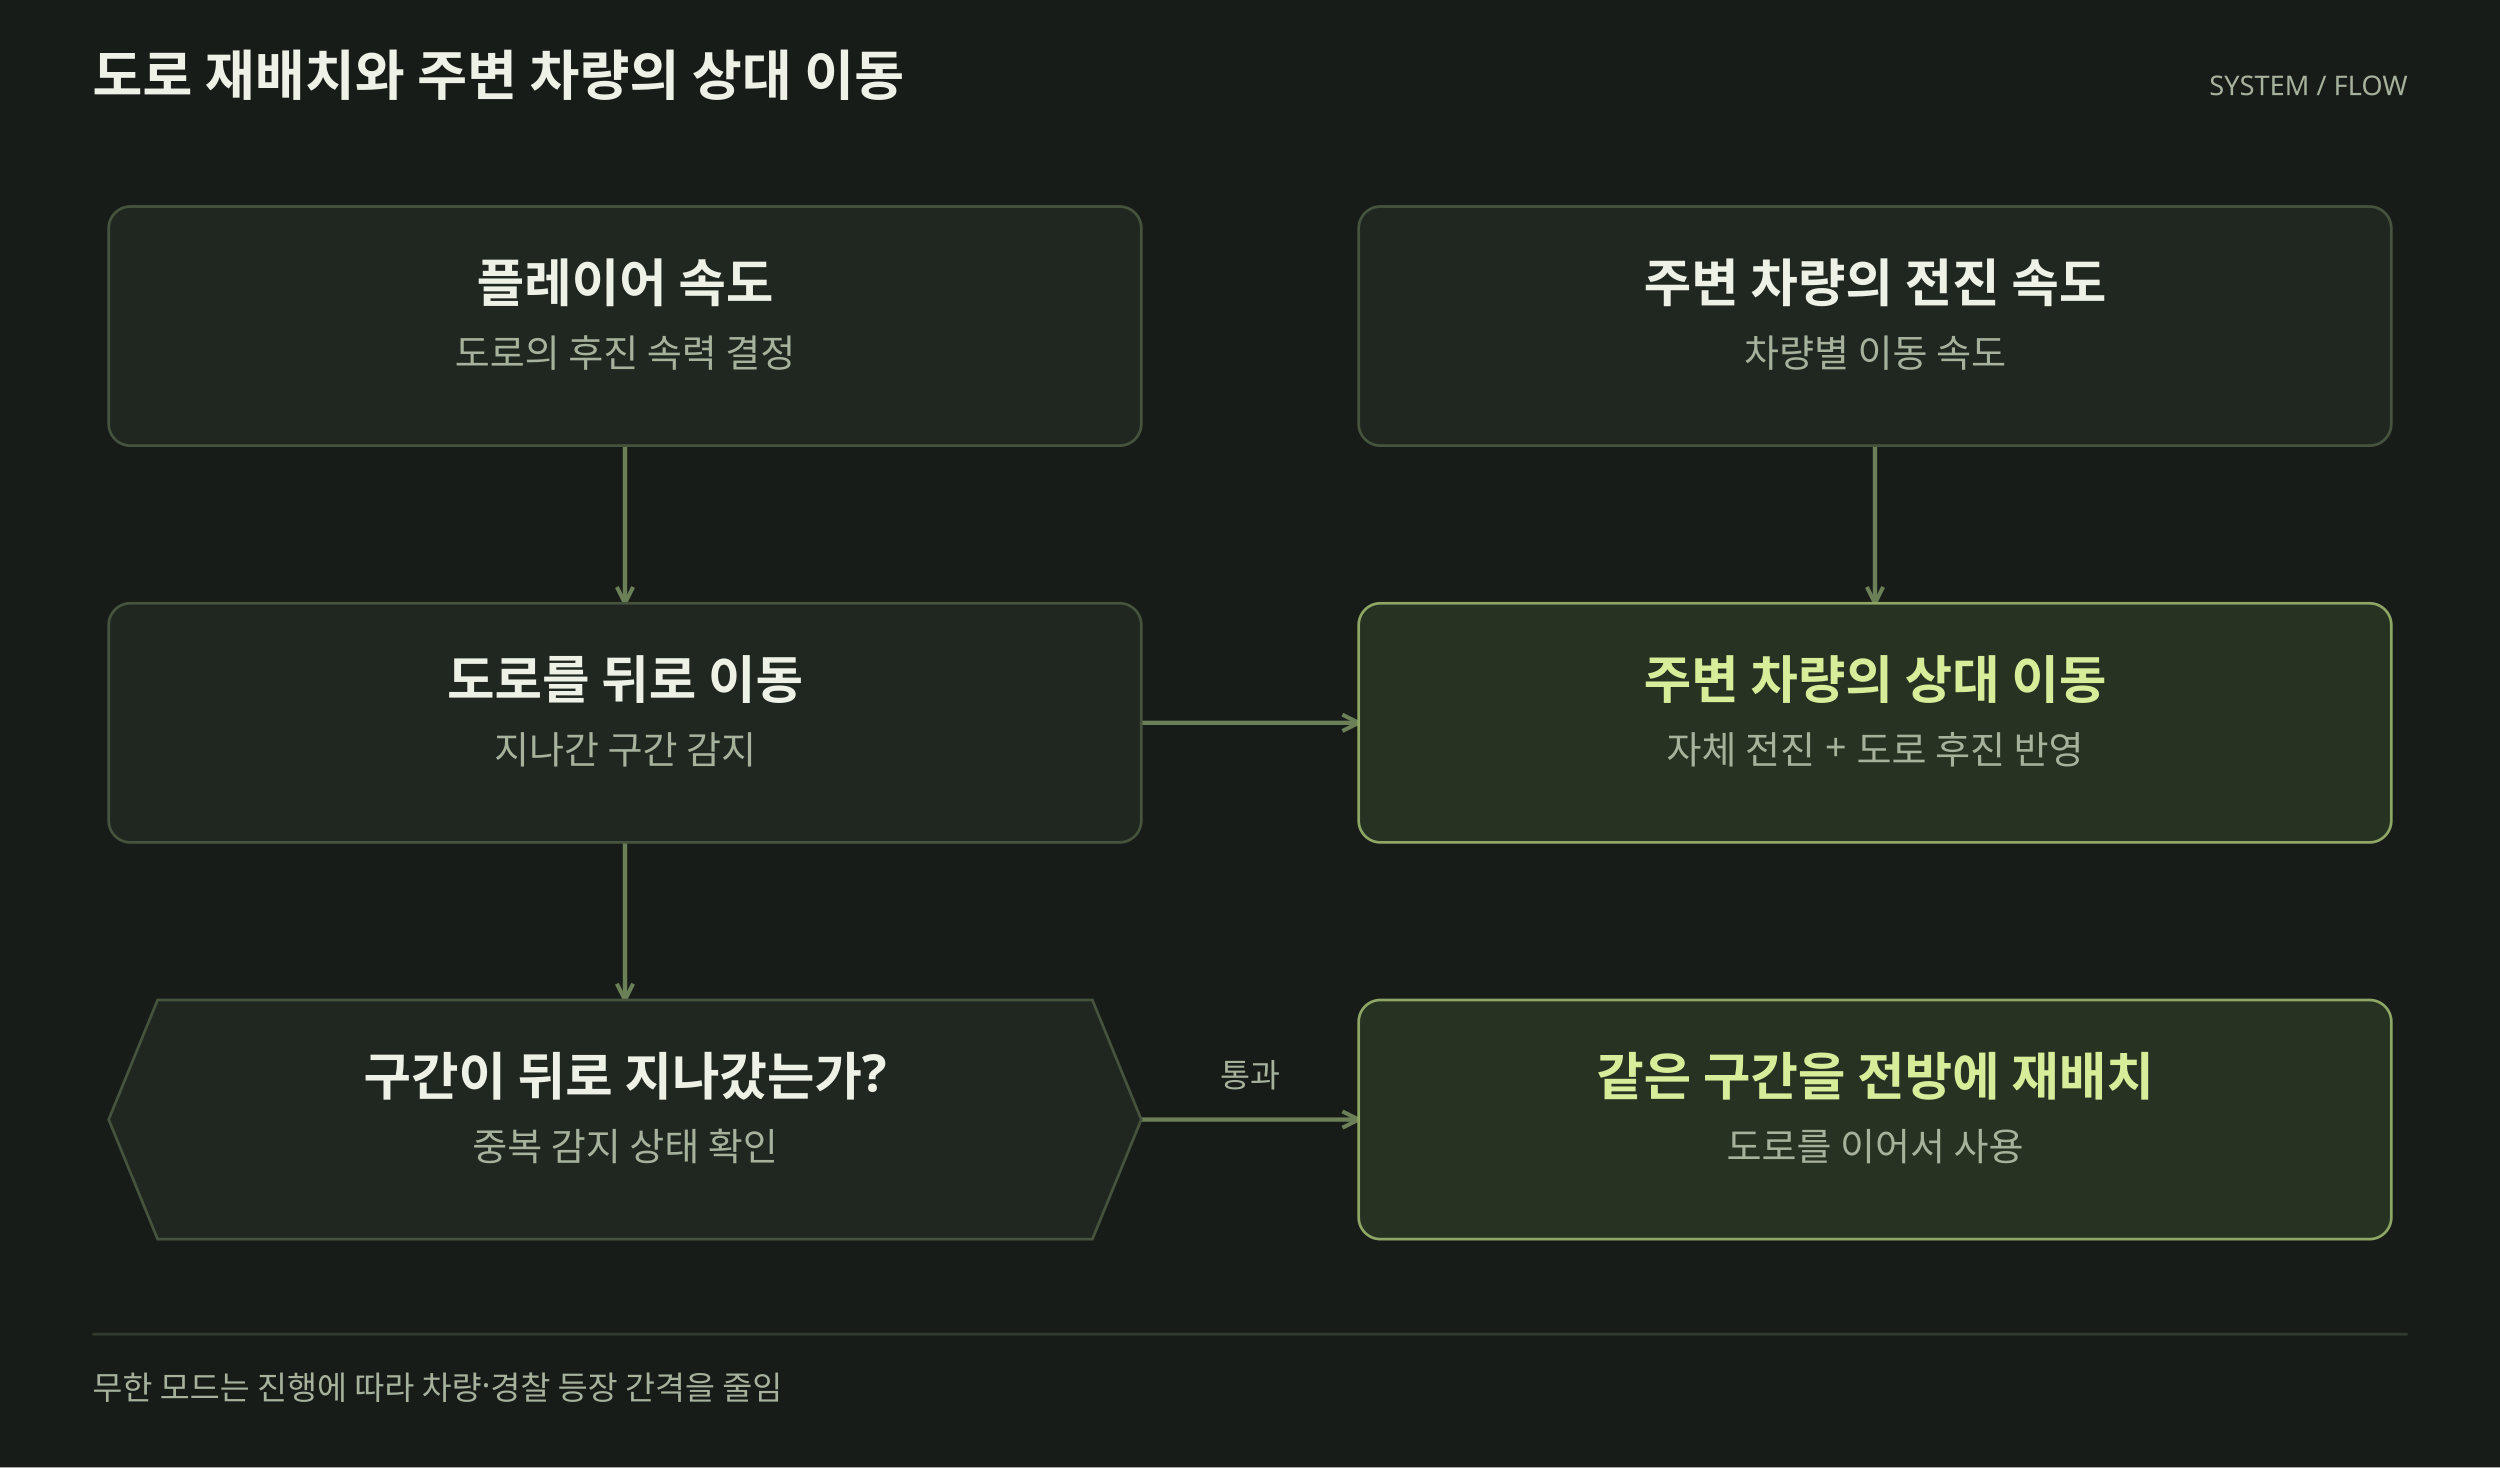
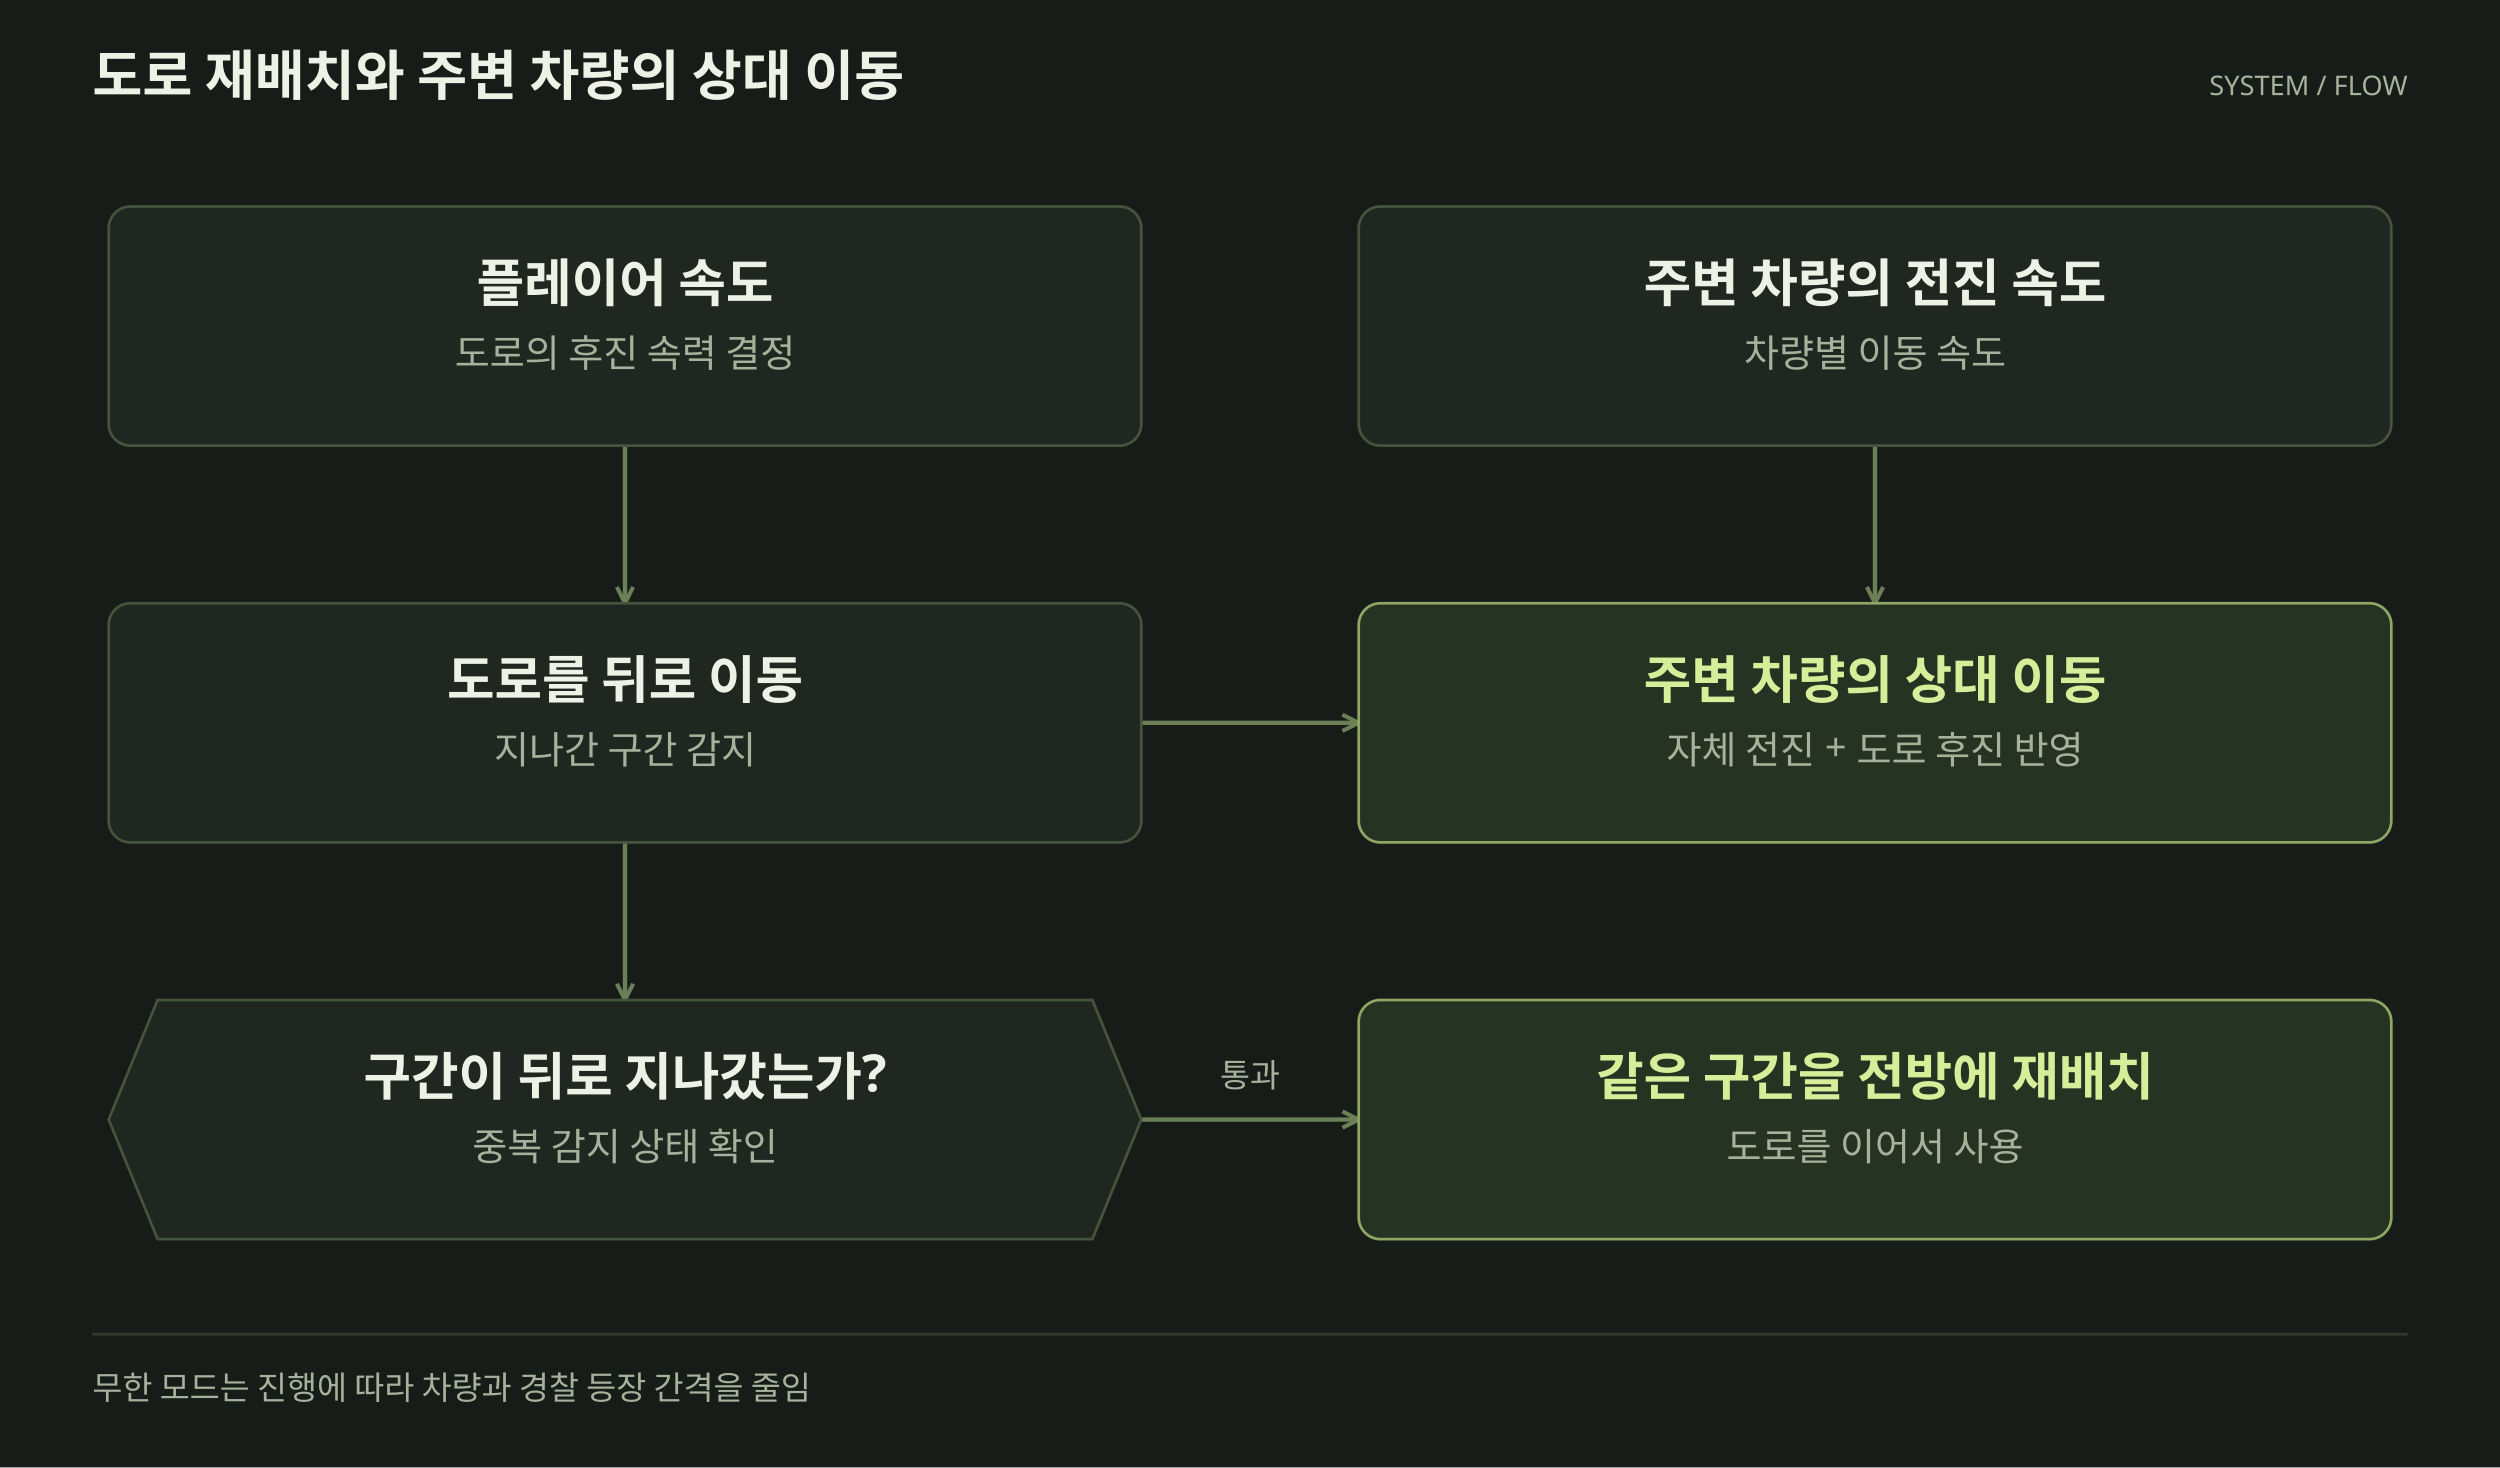
<svg xmlns="http://www.w3.org/2000/svg" width="920" height="540" viewBox="0 0 920 540" role="img" aria-labelledby="title desc">
  <defs>
    <marker id="arrow" markerWidth="8" markerHeight="8" refX="7" refY="4" orient="auto" markerUnits="userSpaceOnUse">
      <path d="M1 1 7 4 1 7" fill="none" stroke="#6c8058" stroke-width="1.5" />
    </marker>
  </defs>
  <defs>
    <marker id="inheritance" markerWidth="13" markerHeight="13" refX="12" refY="6.5" orient="auto" markerUnits="userSpaceOnUse">
      <path d="M1 1 12 6.5 1 12Z" fill="#181c19" stroke="#6c8058" stroke-width="1.5" />
    </marker>
  </defs>
  <rect width="920" height="540" fill="#181c19" />
  <g font-family="Pretendard,Noto Sans KR,Apple SD Gothic Neo,Malgun Gothic,sans-serif">
    <text x="34" y="35" fill="#eef1e6" font-size="20" font-weight="600" text-anchor="start">도로 재배치와 주변 차량의 상대 이동</text>
    <text x="886" y="35" fill="#a6b29c" font-size="10" font-weight="500" text-anchor="end">SYSTEM / FLOW</text>
    <polyline points="230.0,164 230.0,193.0 230.0,193.0 230.0,222" fill="none" stroke="#6c8058" stroke-width="1.6" stroke-linejoin="round" marker-end="url(#arrow)" />
    <polyline points="690.0,164 690.0,193.0 690.0,193.0 690.0,222" fill="none" stroke="#6c8058" stroke-width="1.6" stroke-linejoin="round" marker-end="url(#arrow)" />
    <polyline points="420,266.0 500,266.0" fill="none" stroke="#6c8058" stroke-width="1.6" stroke-linejoin="round" marker-end="url(#arrow)" />
    <polyline points="230.0,310 230.0,339.0 230.0,339.0 230.0,368" fill="none" stroke="#6c8058" stroke-width="1.6" stroke-linejoin="round" marker-end="url(#arrow)" />
    <polyline points="420,412.0 500,412.0" fill="none" stroke="#6c8058" stroke-width="1.6" stroke-linejoin="round" marker-end="url(#arrow)" />
    <rect x="441.0" y="386.0" width="38" height="20" rx="3" fill="#181c19" />
    <text x="460.0" y="400.0" fill="#a6b29c" font-size="12" font-weight="500" text-anchor="middle">통과</text>
    <rect x="40" y="76" width="380" height="88" rx="8" fill="#202720" stroke="#46543e" />
    <text x="230.0" y="111" fill="#eef1e6" font-size="19" font-weight="600" text-anchor="middle">플레이어 속도</text>
    <text x="230.0" y="135" fill="#a6b29c" font-size="14" font-weight="400" text-anchor="middle">도로의 후진 속력 결정</text>
    <rect x="500" y="76" width="380" height="88" rx="8" fill="#202720" stroke="#46543e" />
    <text x="690.0" y="111" fill="#eef1e6" font-size="19" font-weight="600" text-anchor="middle">주변 차량의 전진 속도</text>
    <text x="690.0" y="135" fill="#a6b29c" font-size="14" font-weight="400" text-anchor="middle">차량별 이동 속도</text>
    <rect x="40" y="222" width="380" height="88" rx="8" fill="#202720" stroke="#46543e" />
    <text x="230.0" y="257" fill="#eef1e6" font-size="19" font-weight="600" text-anchor="middle">도로를 뒤로 이동</text>
    <text x="230.0" y="281" fill="#a6b29c" font-size="14" font-weight="400" text-anchor="middle">지나간 구간 감지</text>
    <rect x="500" y="222" width="380" height="88" rx="8" fill="#273322" stroke="#8fa765" />
    <text x="690.0" y="257" fill="#d6ed9a" font-size="19" font-weight="600" text-anchor="middle">주변 차량의 상대 이동</text>
    <text x="690.0" y="281" fill="#a6b29c" font-size="14" font-weight="400" text-anchor="middle">자체 전진 + 도로 후진 반영</text>
    <polygon points="58,368 402,368 420,412.0 402,456 58,456 40,412.0" fill="#202720" stroke="#46543e" />
    <text x="230.0" y="403" fill="#eef1e6" font-size="19" font-weight="600" text-anchor="middle">구간이 뒤로 지나갔는가?</text>
    <text x="230.0" y="427" fill="#a6b29c" font-size="14" font-weight="400" text-anchor="middle">중복 감지 상태 확인</text>
    <rect x="500" y="368" width="380" height="88" rx="8" fill="#273322" stroke="#8fa765" />
    <text x="690.0" y="403" fill="#d6ed9a" font-size="19" font-weight="600" text-anchor="middle">같은 구간을 전방에 재배치</text>
    <text x="690.0" y="427" fill="#a6b29c" font-size="14" font-weight="400" text-anchor="middle">도로를 이어서 사용</text>
    <path d="M34 491H886" stroke="#313c2d" />
-     <text x="34" y="515" fill="#a6b29c" font-size="12" font-weight="400" text-anchor="start">무한 모드는 진행에 따라 차량·경찰 등장 간격을 줄임</text>
+     <text x="34" y="515" fill="#a6b29c" font-size="12" font-weight="400" text-anchor="start">무한 모드는 진행에 따라 차량과 경찰 등장 간격을 줄임</text>
  </g>
</svg>
